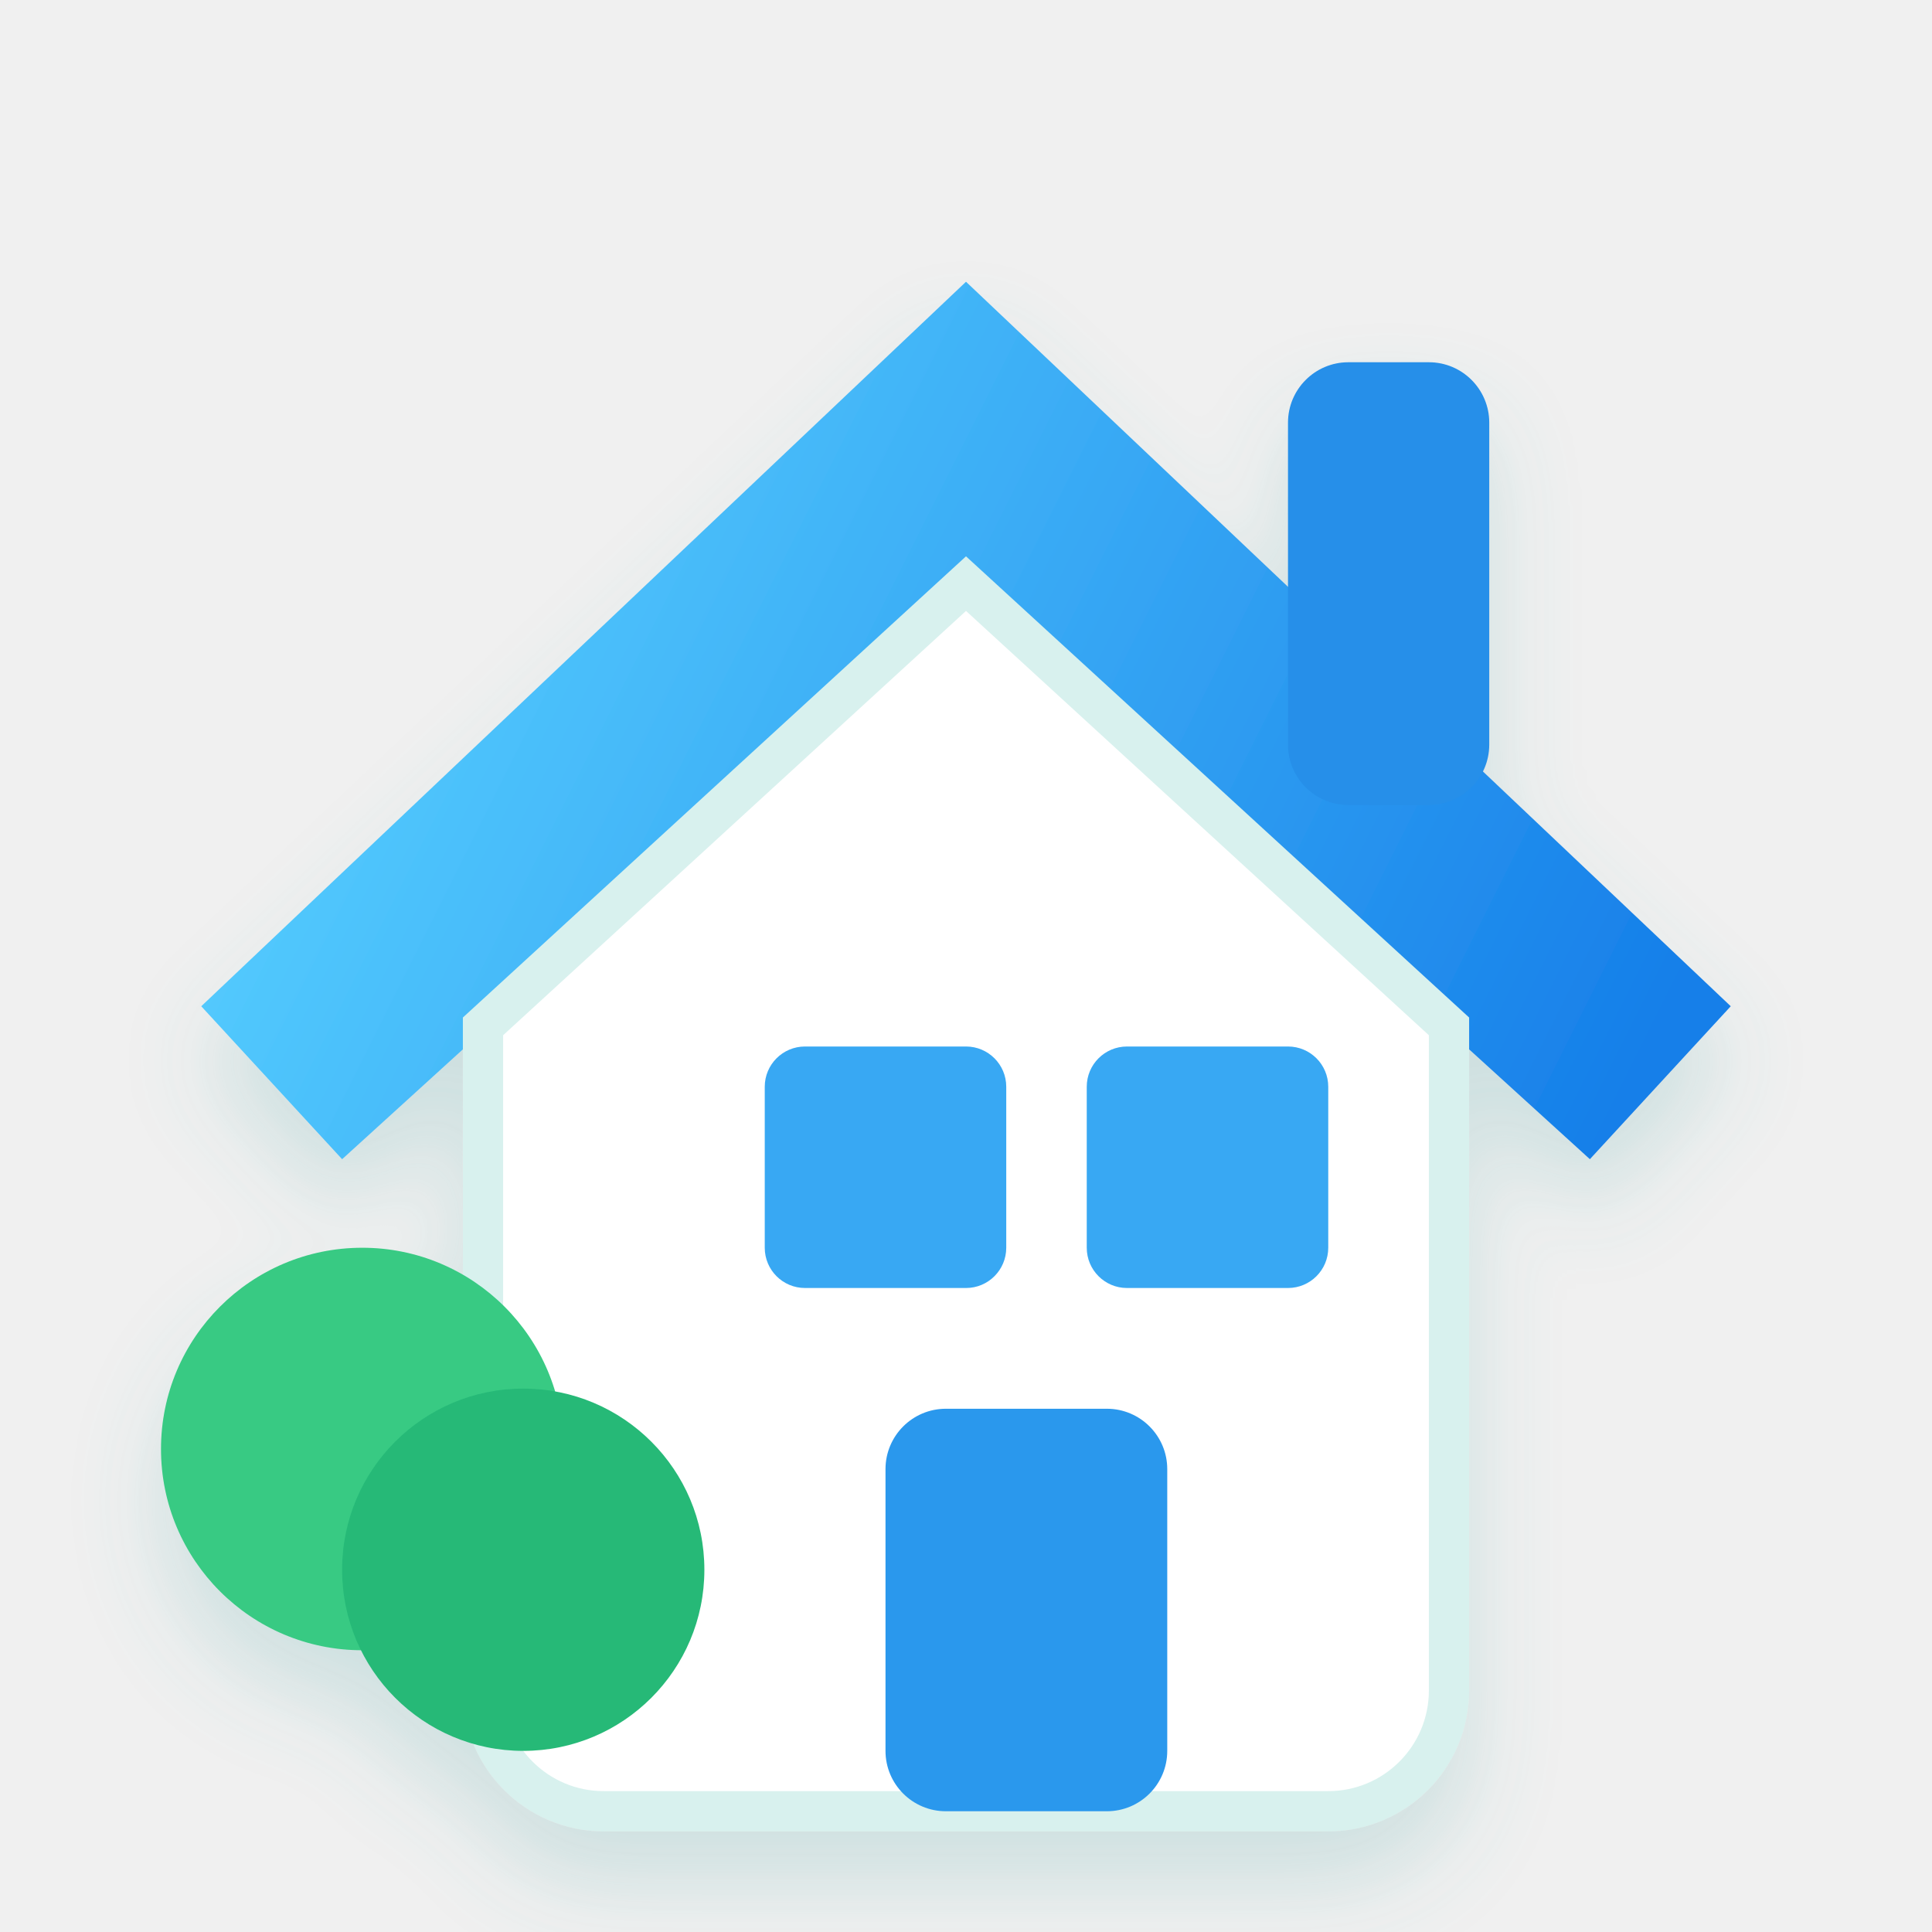
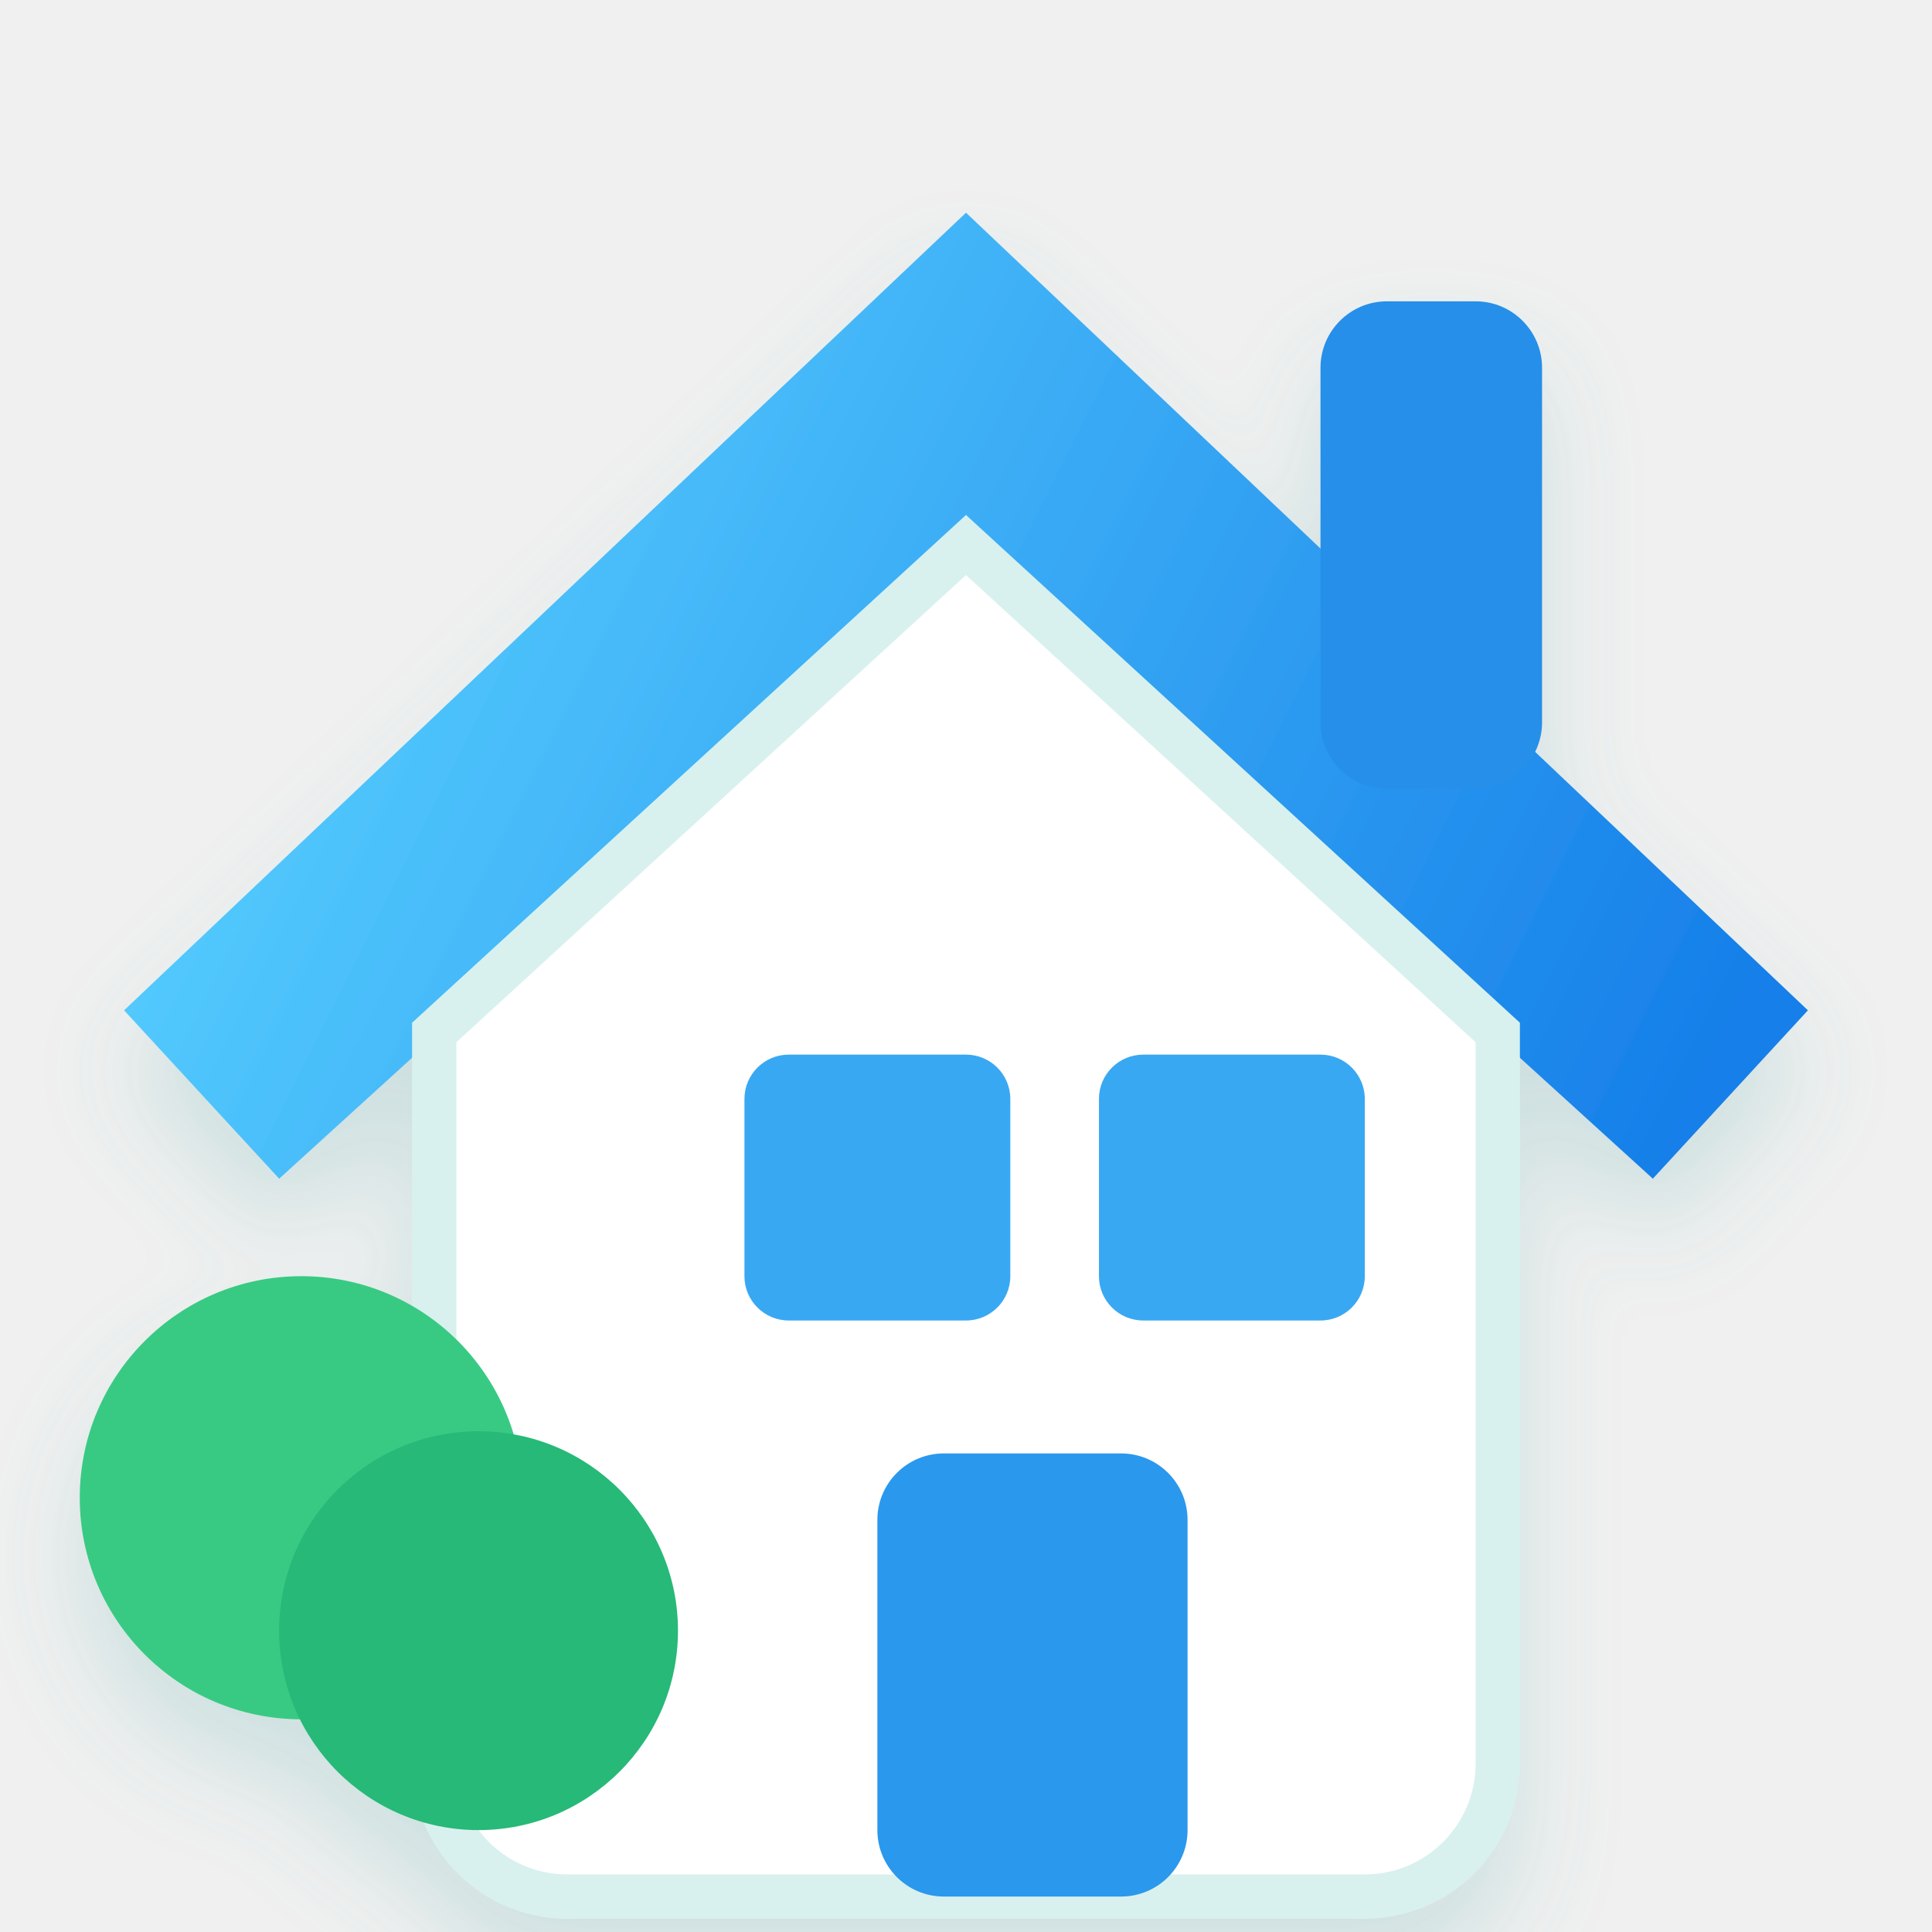
- <svg xmlns="http://www.w3.org/2000/svg" viewBox="0 0 48 48">
+ <svg xmlns="http://www.w3.org/2000/svg" viewBox="2.2 2.2 43.6 43.6">
  <defs>
    <filter id="s">
      <feDropShadow dx="0" dy="1.3" stdDeviation="1.1" flood-color="#53a9a8" flood-opacity=".22" />
    </filter>
    <linearGradient id="roof" x1="8" y1="12" x2="40" y2="28" gradientUnits="userSpaceOnUse">
      <stop stop-color="#58d0ff" />
      <stop offset="1" stop-color="#167fe9" />
    </linearGradient>
  </defs>
  <g filter="url(#s)">
    <path d="M5 25 24 7l19 18-3.5 3.8L24 14.7 8.5 28.8z" fill="url(#roof)" />
    <rect x="32" y="9" width="5" height="11" rx="1.5" fill="#258fe9" />
    <path d="M12 25.5 24 14.5l12 11V42a3 3 0 0 1-3 3H15a3 3 0 0 1-3-3Z" fill="#fff" stroke="#d8f1ee" />
    <rect x="19" y="26" width="6" height="6" rx="1" fill="#39a8f3" />
    <rect x="27" y="26" width="6" height="6" rx="1" fill="#39a8f3" />
    <rect x="22" y="35" width="7" height="10" rx="1.5" fill="#2b98ed" />
    <circle cx="9" cy="36" r="5" fill="#37ca83" />
    <circle cx="13" cy="39" r="4.5" fill="#26b977" />
  </g>
</svg>
